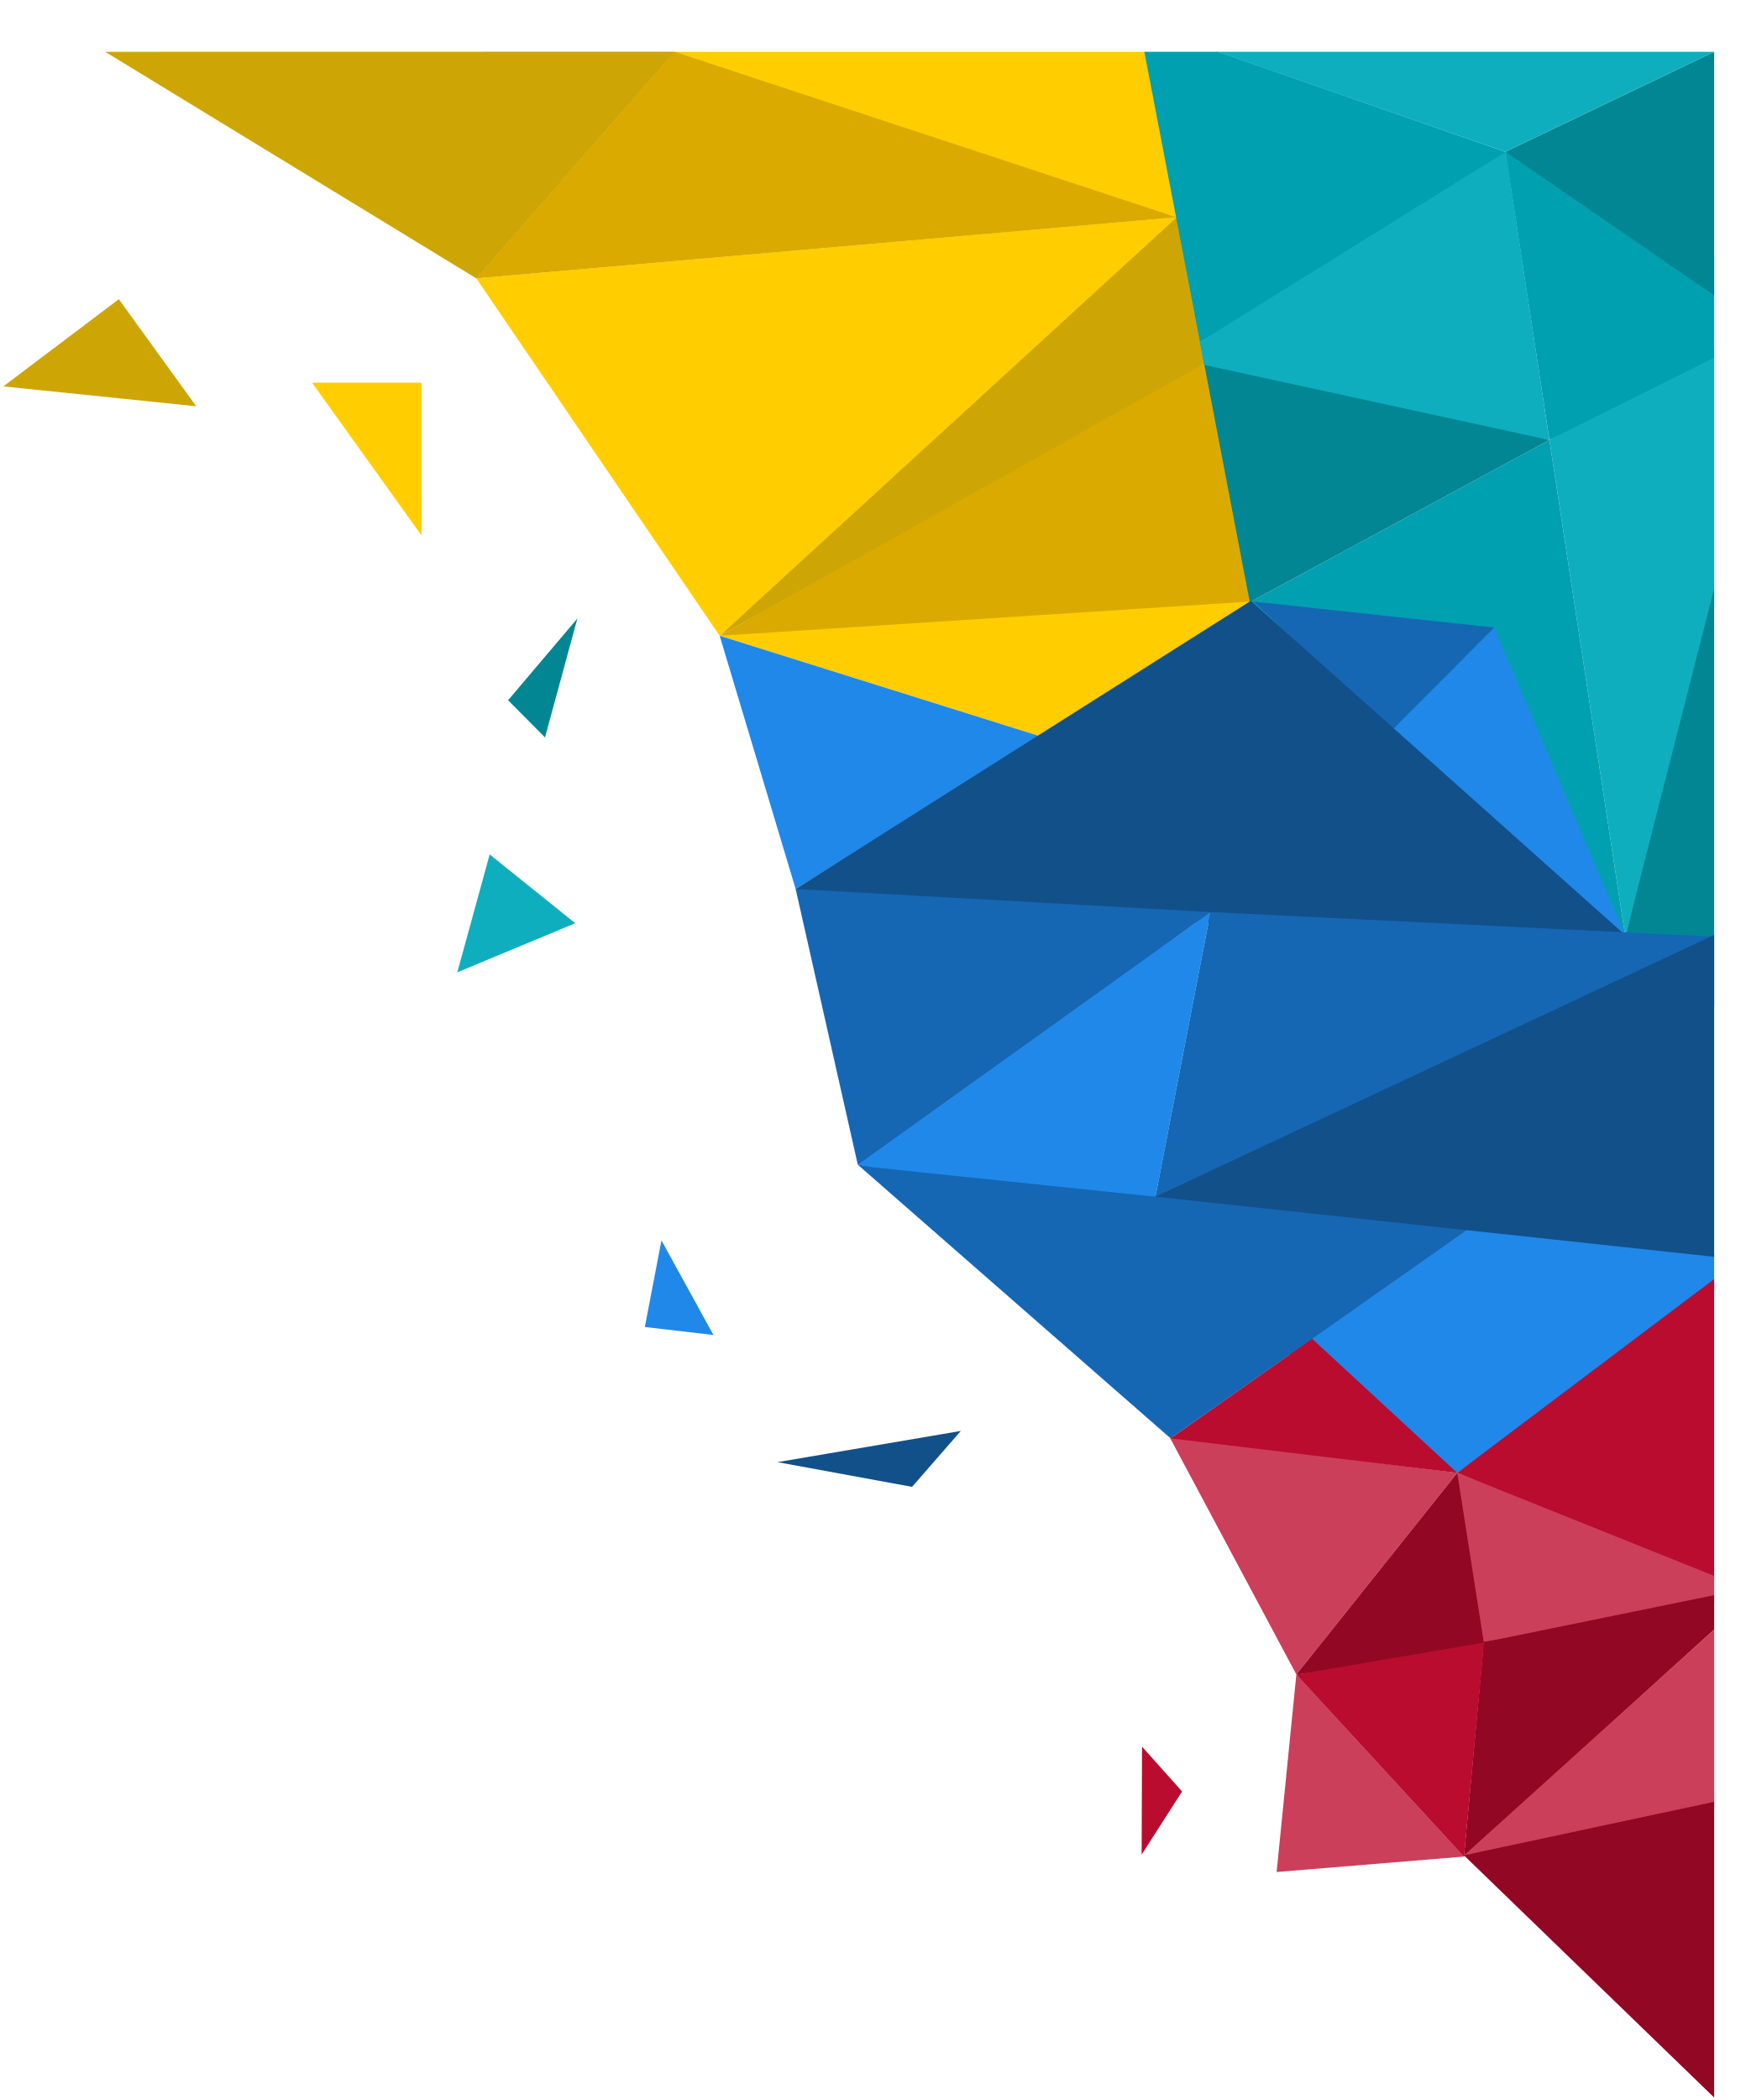
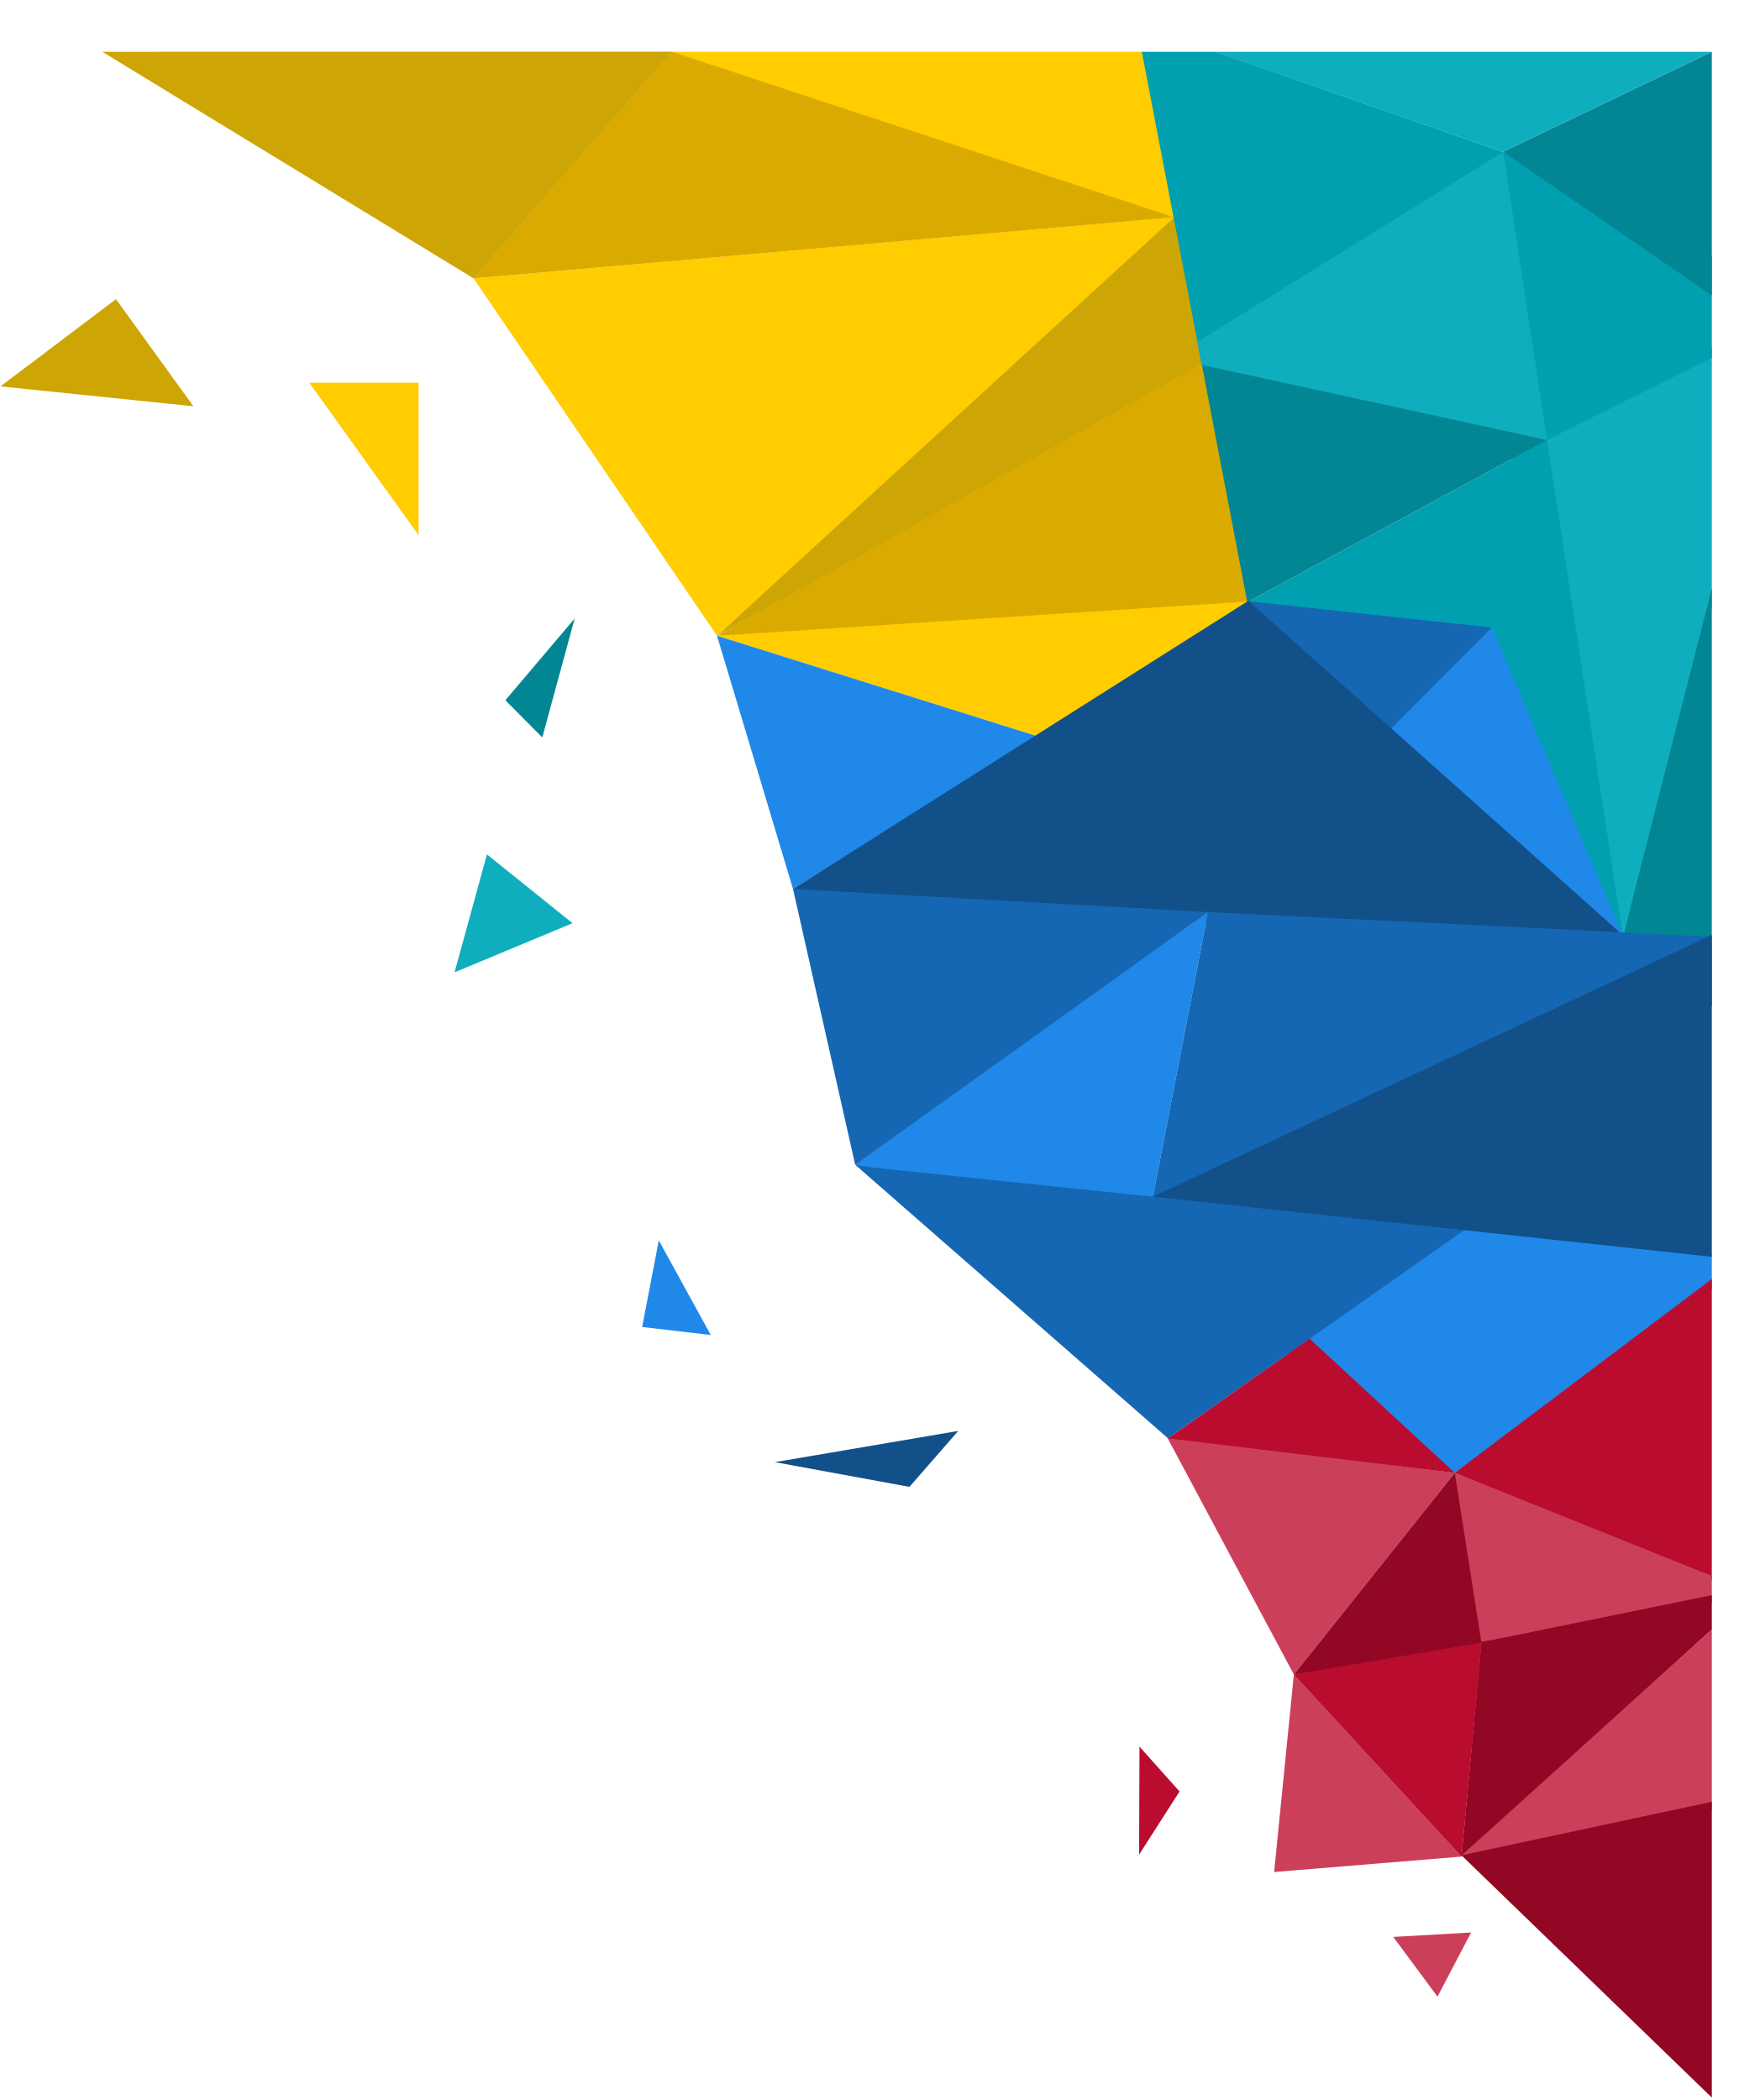
- <svg xmlns="http://www.w3.org/2000/svg" width="607px" height="730px" viewBox="0 0 607 730" version="1.1">
+ <svg xmlns="http://www.w3.org/2000/svg" width="606px" height="730px" viewBox="0 0 606 730" version="1.1">
  <g id="geoshapes" stroke="none" stroke-width="1" fill="none" fill-rule="evenodd">
-     <g id="geo" transform="translate(0.502233, 0.041617)">
-       <g id="primary" transform="translate(36.05239, 17.92462)">
+     <g id="geo" transform="translate(0.151859, 0.041617)">
+       <g id="primary" transform="translate(35.40276, 17.92462)">
        <polygon id="primarythree" fill="#FFCD00" transform="translate(306.6664, 214.5028) rotate(-180) translate(-306.6664, -214.5028) " points="213.666 237.972 276.867 237.85 399.666 225.972 288.3 191.034" />
        <polygon id="primarythree" fill="#FFCD00" transform="translate(253.3576, 130.0338) rotate(-180) translate(-253.3576, -130.0338) " points="129.049 203.034 377.666 181.277 293.049 57.034" />
        <polygon id="primarythree" fill="#FFCD00" transform="translate(282.6935, 29.0226) rotate(-180) translate(-282.6935, -29.0226) " points="367.451 58.011 373.635 50.648 191.752 0.034 203.563 58.011" />
        <polygon id="primarytwo" fill="#CDA606" transform="translate(299.8355, 129.5557) rotate(-180) translate(-299.8355, -129.5557) " points="213.838 151.402 385.833 56.174 225.54 202.937" />
        <polygon id="primarytwo" fill="#CDA606" transform="translate(99.05482, 39.42325) rotate(-180) translate(-99.05482, -39.42325) " points="198.11 78.813 68.978 0 0 78.847" />
        <polyline id="primaryone" fill="#DAAA00" transform="translate(306.6664, 154.7123) rotate(-180) translate(-306.6664, -154.7123) " points="399.666 106.391 213.666 118.391 227.562 203.034 399.666 106.391" />
        <polygon id="primaryone" fill="#DAAA00" transform="translate(250.7499, 39.4156) rotate(-180) translate(-250.7499, -39.4156) " points="372.451 0.034 129.049 21.278 303.563 78.797" />
      </g>
-       <g id="primaryfloat" transform="translate(33.85723, 123.1522) rotate(1) translate(-33.85723, -123.1522) translate(0.319705, 104.5409)" />
-       <g id="tertiary" transform="translate(387.1112, 0)">
-         <polygon id="tertiarythree" fill="#0FAEBF" transform="translate(175.6046, 221.2642) rotate(6) translate(-175.6046, -221.2642) " points="188.387 324.809 207.121 207.501 197.684 117.72 144.089 155.845" />
-         <polyline id="tertiaryfour" fill="#00A0B1" transform="translate(115.713, 234.137) rotate(6) translate(-115.713, -234.137) " points="44.713 216.619 186.713 318.619 142.415 149.655 44.713 216.619" />
+       <g id="tertiary" transform="translate(386.4615, 0)">
+         <polygon id="tertiarythree" fill="#0FAEBF" transform="translate(166.0847, 220.2636) rotate(6) translate(-166.0847, -220.2636) " points="188.439 323.808 207.173 206.5 197.737 116.719 124.996 140.77" />
+         <polyline id="tertiarytwo" fill="#00A0B1" transform="translate(115.713, 234.137) rotate(6) translate(-115.713, -234.137) " points="44.713 216.619 186.713 318.619 142.415 149.655 44.713 216.619" />
        <path d="M208.387,325.578 L177.493,325.578 L208.387,204.471 L208.387,325.578 Z" id="tertiaryone" fill="#038694" />
-         <polygon id="tertiarytwo" fill="#00A0B1" transform="translate(170.2811, 105.6284) rotate(6) translate(-170.2811, -105.6284) " points="206.424 84.962 130.431 56.602 156.147 154.655 210.131 120.23" />
+         <polygon id="tertiarytwo" fill="#00A0B1" transform="translate(168.8455, 105.4775) rotate(6) translate(-168.8455, -105.4775) " points="206.432 84.811 130.439 56.451 127.552 77.12 134.073 128.074 156.155 154.504 210.139 120.079" />
        <path d="M208.387,102.651 L135.786,52.723 L208.387,17.958 L208.387,102.651 Z" id="tertiaryone" fill="#038694" />
        <polygon id="tertiarytwo" fill="#00A0B1" transform="translate(70.80356, 72.3786) rotate(6) translate(-70.80356, -72.3786) " points="4.915 24.584 34.678 122.851 136.692 58.694 133.375 46.039 30.387 21.907" />
        <polygon id="tertiarythree" fill="#0FAEBF" transform="translate(120.7517, 29.94542) rotate(6) translate(-120.7517, -29.94542) " points="34.85 26.921 138.084 51.027 206.654 8.864" />
        <polyline id="tertiaryone" fill="#038694" transform="translate(86.85013, 169.1521) rotate(6) translate(-86.85013, -169.1521) " points="51.348 213.246 149.05 146.282 24.651 125.058 51.348 213.246" />
        <polygon id="tertiarythree" fill="#0FAEBF" transform="translate(94.36392, 97.66311) rotate(6) translate(-94.36392, -97.66311) " points="34.406 133.249 156.563 146.676 130.975 48.65 32.164 125.452" />
      </g>
-       <g id="secondary" transform="translate(249.7188, 208.8119)">
+       <g id="secondary" transform="translate(249.0691, 208.8119)">
        <polygon id="secondarythree" fill="#2088E9" transform="translate(55.683, 56.16598) rotate(-180) translate(-55.683, -56.16598) " points="111.366 100.185 84.944 12.146 0 65.247" />
        <polygon id="secondarythree" fill="#2088E9" transform="translate(242.7236, 62.72195) rotate(-180) translate(-242.7236, -62.72195) " points="216.159 116.146 314.779 17.249 170.668 9.297" />
        <polygon id="secondarythree" fill="#2088E9" transform="translate(248.424, 254.8384) rotate(-180) translate(-248.424, -254.8384) " points="240.424 206.53 151.069 270.305 151.069 282.462 345.779 303.146 280.406 225.815" />
-         <polygon id="secondarytwo" fill="#1567B3" transform="translate(227.4184, 22.72771) rotate(-180) translate(-227.4184, -22.72771) " points="221.292 0.269 269.294 45.187 185.543 36.154" />
+         <polygon id="secondarytwo" fill="#1567B3" transform="translate(227.0389, 22.66668) rotate(-180) translate(-227.0389, -22.66668) " points="220.533 0.146 269.294 45.187 184.784 36.032" />
        <polygon id="secondarytwo" fill="#1567B3" transform="translate(154.2487, 243.5893) rotate(-180) translate(-154.2487, -243.5893) " points="151.718 196.032 48.029 268.947 260.468 291.146" />
        <polygon id="secondaryone" fill="#12508A" transform="translate(170.6003, 58.07324) rotate(-180) translate(-170.6003, -58.07324) " points="26.422 1.12185189e-11 308.366 8.054 314.779 15.961 156.509 116.146" />
        <polygon id="secondarytwo" fill="#1567B3" transform="translate(98.54493, 148.1088) rotate(-180) translate(-98.54493, -148.1088) " points="26.422 188.023 143.325 102.776 149.061 100.185 170.668 196.032" />
        <polygon id="secondarythree" fill="#2088E9" transform="translate(109.3486, 157.6706) rotate(-180) translate(-109.3486, -157.6706) " points="48.029 207.146 170.668 119.309 165.337 118.407 67.179 108.195" />
        <polygon id="secondarytwo" fill="#1567B3" transform="translate(248.6475, 157.667) rotate(-180) translate(-248.6475, -157.667) " points="151.516 198.568 151.516 174.535 345.779 108.195 326.627 207.139" />
        <polygon id="secondaryone" fill="#12508A" transform="translate(248.6428, 172.0905) rotate(-180) translate(-248.6428, -172.0905) " points="151.507 116.146 151.507 228.035 345.779 137.04" />
      </g>
-       <g id="quarternary" transform="translate(398.0291, 436.0264)">
+       <g id="quarternary" transform="translate(397.3795, 436.0264)">
        <polygon id="quarternaryone" fill="#BA0C2F" transform="translate(156.7767, 56.64695) rotate(6) translate(-156.7767, -56.64695) " points="110.386 80.914 192.219 4.564 203.167 108.73" />
        <polygon id="quarternarythree" fill="#CB3F5B" transform="translate(54.16773, 107.2655) rotate(6) translate(-54.16773, -107.2655) " points="3.775 68.51 104.56 70.438 56.267 146.021" />
        <polygon id="quarternarytwo" fill="#920824" transform="translate(111.6378, 114.2929) rotate(6) translate(-111.6378, -114.2929) " points="55.812 152.102 167.464 124.634 158.623 105.329 104.141 76.484" />
        <polygon id="quarternarythree" fill="#CB3F5B" transform="translate(151.6563, 109.3844) rotate(6) translate(-151.6563, -109.3844) " points="120.177 138.128 104.873 80.64 197.465 106.948 198.439 116.22" />
        <polygon id="quarternarytwo" fill="#920824" transform="translate(154.124, 163.8944) rotate(6) translate(-154.124, -163.8944) " points="115.456 213.632 193.731 126.065 192.48 114.157 114.517 138.811" />
        <polygon id="quarternarythree" fill="#CB3F5B" transform="translate(80.69926, 183.7052) rotate(6) translate(-80.69926, -183.7052) " points="48.776 218.206 48.416 149.204 112.983 206.065" />
        <polygon id="quarternarythree" fill="#CB3F5B" points="110.469 208.932 197.469 130.413 197.469 192.973" />
        <polygon id="quarternaryone" fill="#BA0C2F" points="52.181 146.044 117.469 134.932 110.484 209.369" />
        <polygon id="quarternarytwo" fill="#920824" points="197.469 293.084 197.469 190.268 110.456 208.875" />
        <polygon id="quarternaryone" fill="#BA0C2F" transform="translate(60.37345, 50.2429) rotate(6) translate(-60.37345, -50.2429) " points="10.185 69.282 55.484 29.687 110.562 70.798" />
      </g>
-       <polygon id="primarythreefloat" fill="#FFCD00" points="146 133 146 186 108 133" />
-       <polyline id="primarytwofloat" fill="#CDA606" points="40.81 103.958 0.65 134.275 67.725 141.181 40.81 103.958" />
-       <polygon id="secondaryonefloat" fill="#12508A" transform="translate(301.694, 502.8015) rotate(22) translate(-301.694, -502.8015) " points="274.171 519.77 320.776 510.209 329.217 485.833" />
-       <polygon id="secondarythreefloat" fill="#2088E9" points="229.483 431.148 223.705 461.244 247.556 464.033" />
-       <polygon id="quarternaryonefloat" fill="#BA0C2F" transform="translate(397.2282, 626.2949) rotate(-151) translate(-397.2282, -626.2949) " points="389.021 609.852 387.363 635.866 407.094 642.738" />
-       <polygon id="tertiarythreefloat" fill="#0FAEBF" points="169.751 296.958 158.498 337.958 199.498 320.884" />
-       <polyline id="tertiaryonefloat" fill="#038694" transform="translate(193.7687, 236.2946) rotate(142) translate(-193.7687, -236.2946) " points="209.85 223.473 175.524 249.116 212.014 241.557 209.85 223.473" />
+       <polygon id="primaryfloattwo" fill="#FFCD00" points="145.35 133 145.35 186 107.35 133" />
+       <polyline id="primaryfloatone" fill="#CDA606" points="40.161 103.958 -1.13686838e-13 134.275 67.075 141.181 40.161 103.958" />
+       <polygon id="secondaryfloattwo" fill="#12508A" transform="translate(301.0444, 502.8015) rotate(22) translate(-301.0444, -502.8015) " points="273.521 519.77 320.126 510.209 328.568 485.833" />
+       <polygon id="secondaryfloatone" fill="#2088E9" points="228.834 431.148 223.055 461.244 246.907 464.033" />
+       <polygon id="quarternaryfloatone" fill="#BA0C2F" transform="translate(396.5786, 626.2949) rotate(-151) translate(-396.5786, -626.2949) " points="388.372 609.852 386.713 635.866 406.444 642.738" />
+       <polygon id="quarternaryfloattwo" fill="#CB3F5B" transform="translate(495.3296, 677.3292) rotate(-151) translate(-495.3296, -677.3292) " points="483.578 664.739 484.176 689.919 507.082 675.449" />
+       <polyline id="tertiaryfloattwo" fill="#038694" transform="translate(193.1191, 236.2946) rotate(142) translate(-193.1191, -236.2946) " points="209.2 223.473 174.874 249.116 211.364 241.557 209.2 223.473" />
+       <polygon id="tertiaryfloatone" fill="#0FAEBF" points="169.101 296.958 157.848 337.958 198.848 320.884" />
    </g>
  </g>
</svg>
